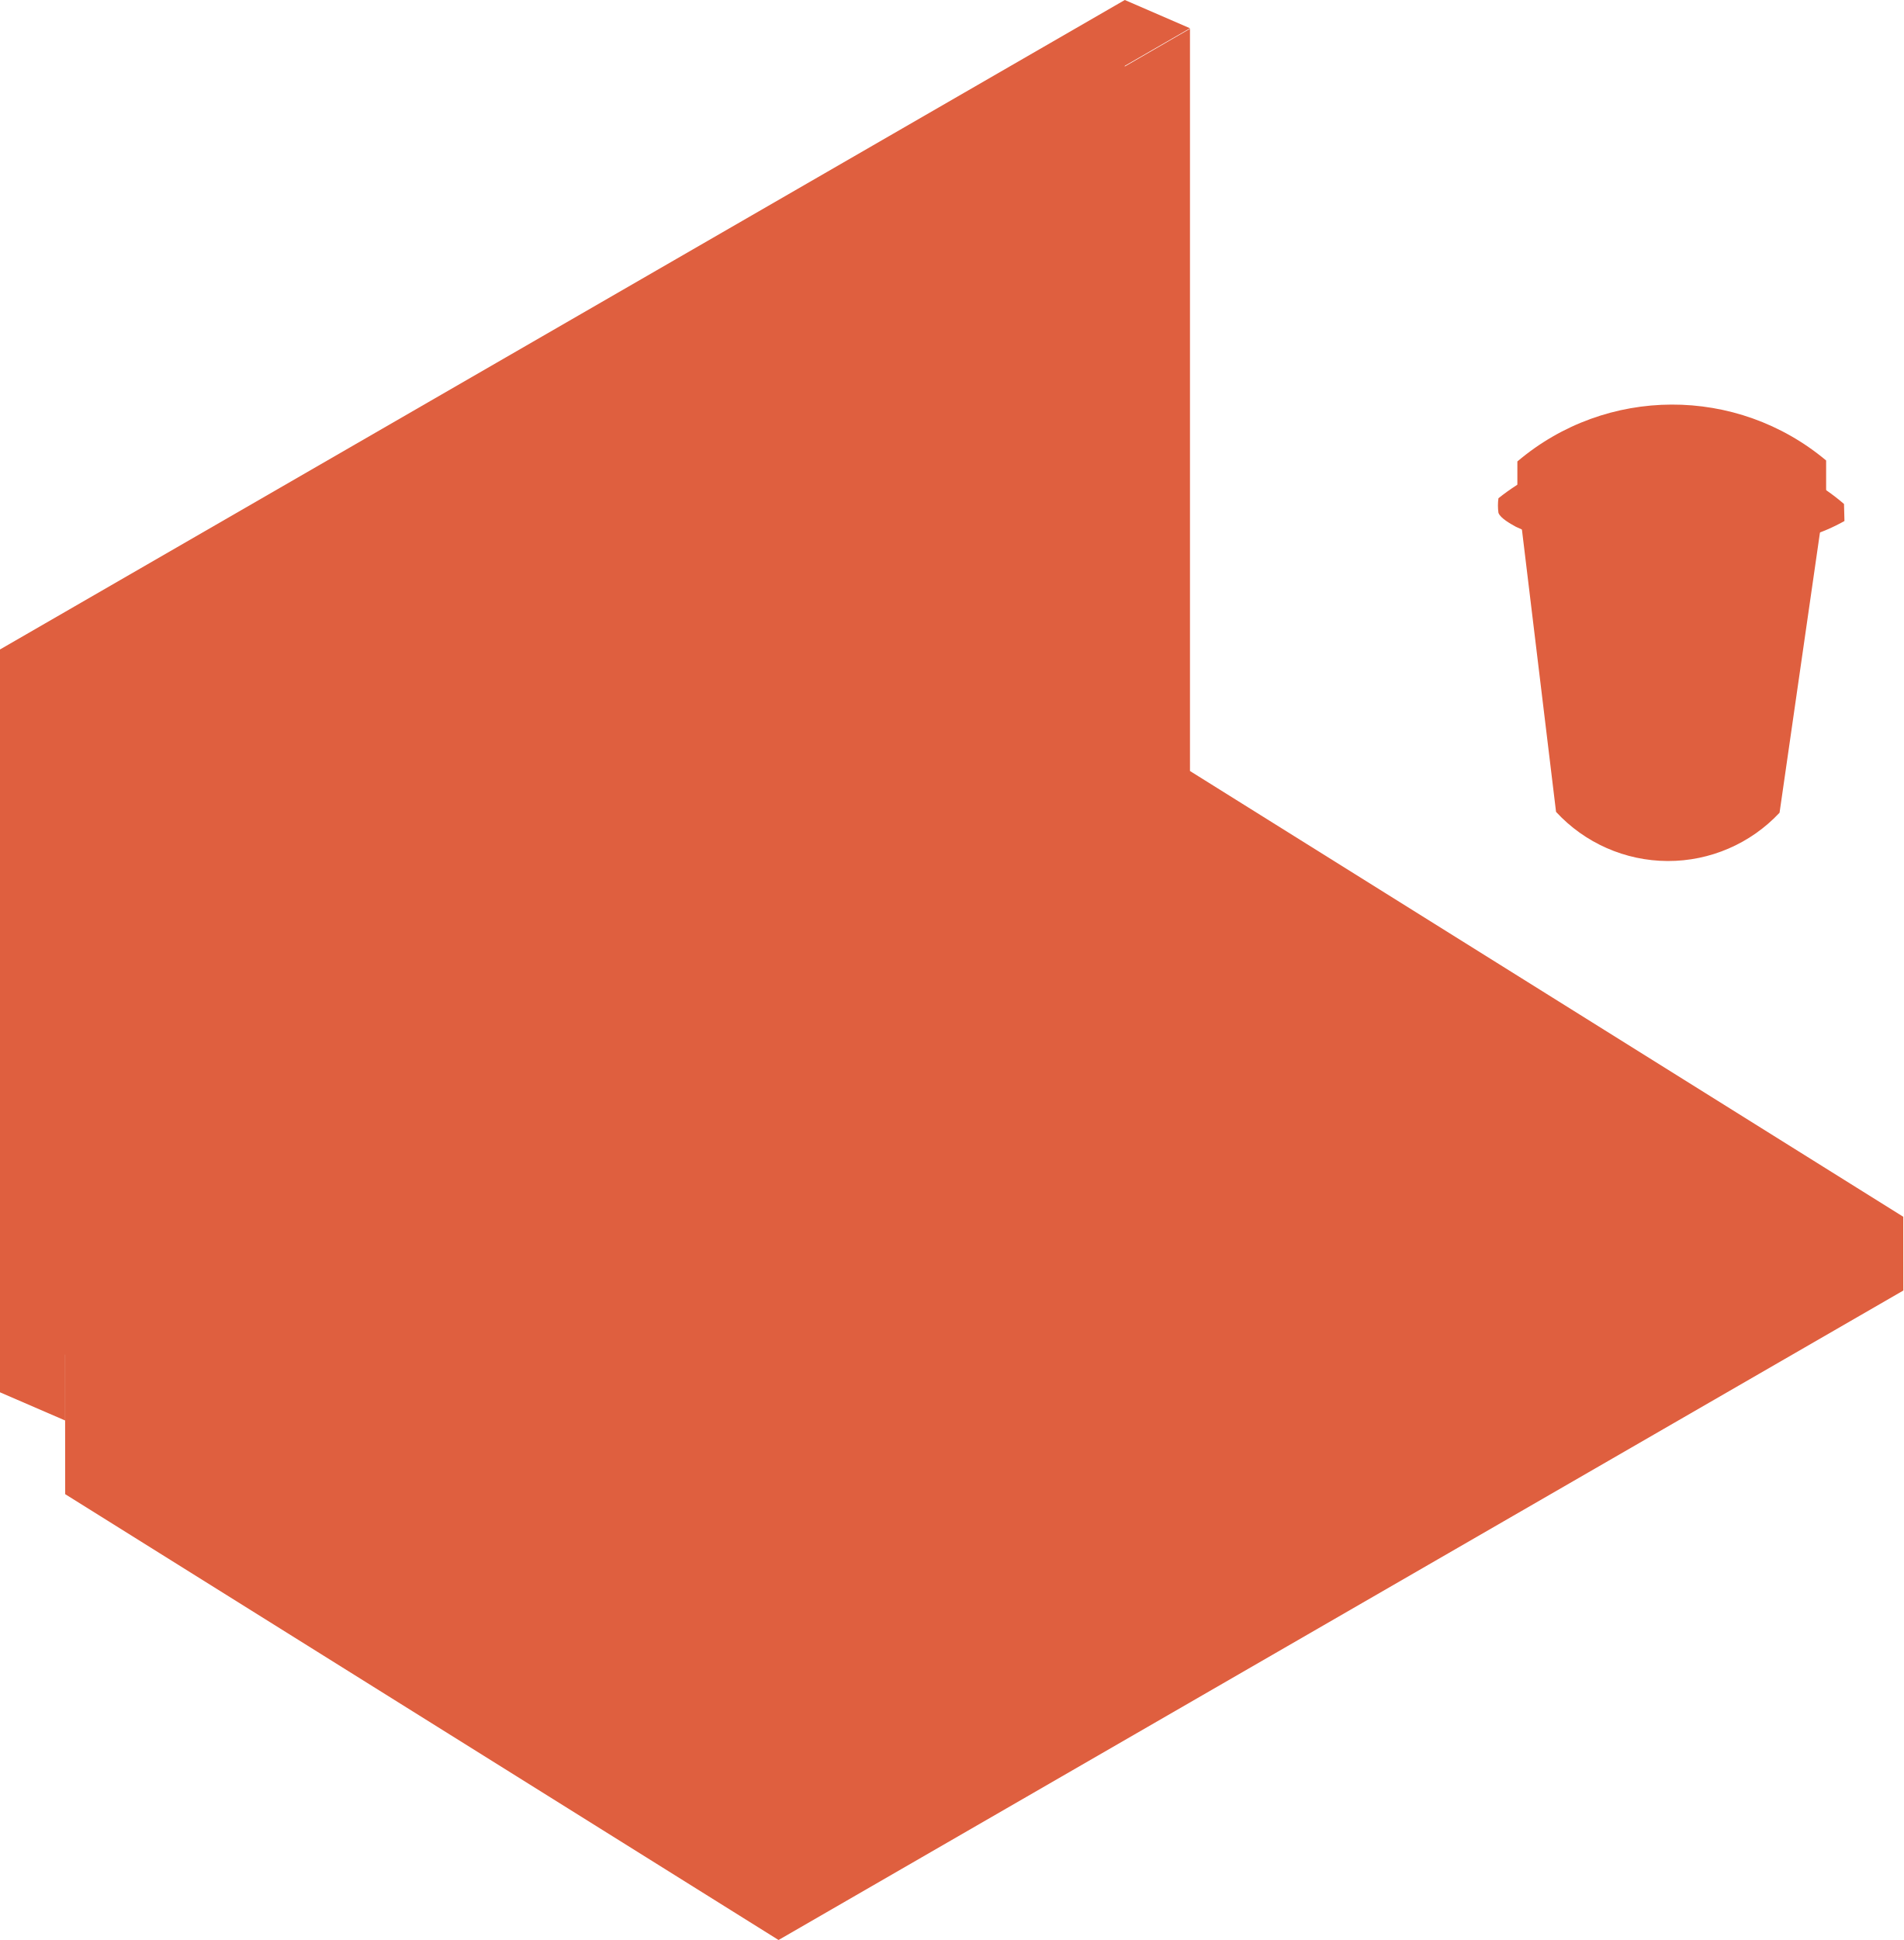
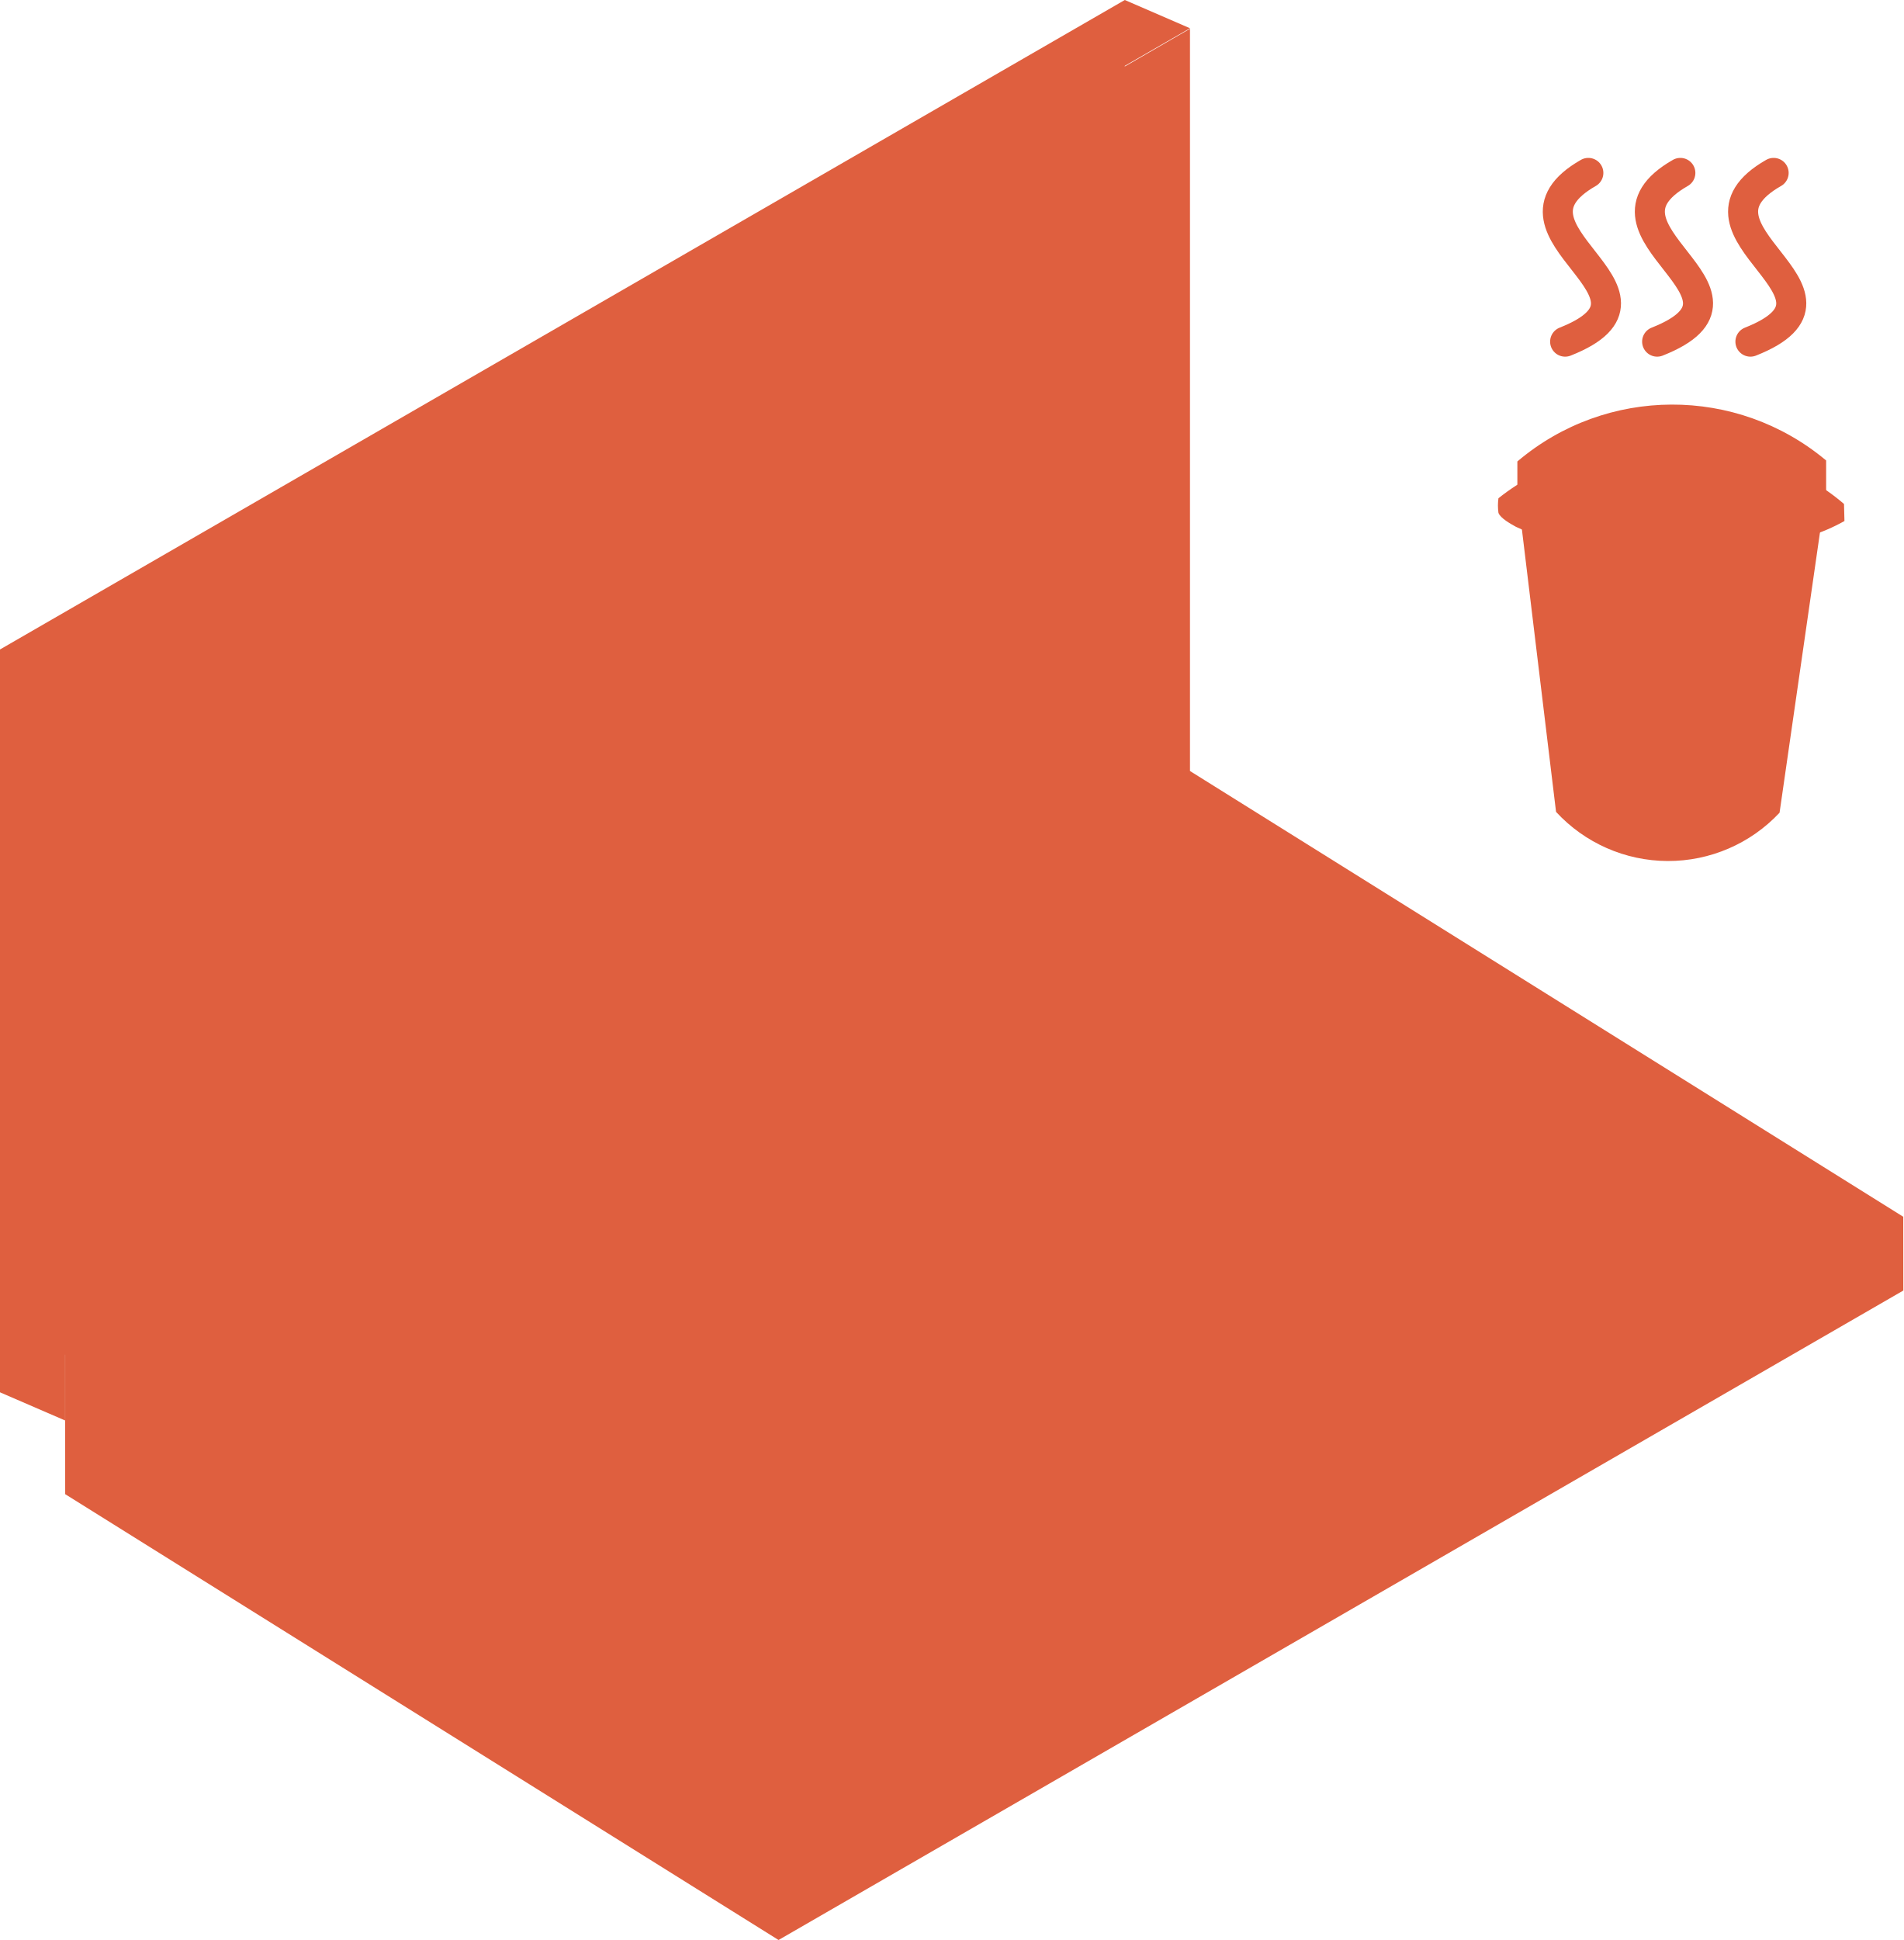
- <svg xmlns="http://www.w3.org/2000/svg" id="laptop" viewBox="0 0 253.42 258.26">
-   <path d="M371.07,314.32a20.31,20.31,0,0,1-29.76-.11L336.57,275h40.17" transform="translate(-134.13 -206.13)" style="fill: #df5f3f" />
-   <path d="M377.27,267.43a31.9,31.9,0,0,0-41.11.13v6.74l41.11.74Z" transform="translate(-134.13 -206.13)" style="fill: #df5f3f" />
-   <path d="M379.65,273.22c-5.79-5-14.29-8-22.9-8.11s-17.18,2.59-23.11,7.35a7,7,0,0,0,0,1.94c.26.72,1.61,1.46,2.33,1.86a19.71,19.71,0,0,0,7,1.87,145.45,145.45,0,0,0,16.55,1.15c6.93.09,14.15-.39,20.19-3.79" transform="translate(-134.13 -206.13)" style="fill: #df5f3f" />
-   <g>
-     <polygon points="8.68 180.34 8.67 180.34 8.67 189.1 8.68 189.09 8.68 180.34" style="fill: none" />
-     <polygon points="9.29 189.48 16.84 194.2 8.68 198.91 16.84 194.2 9.29 189.48" style="fill: none" />
-     <polygon points="253.41 161.98 158.44 102.64 158.44 3.83 149.76 8.85 149.76 8.77 158.44 3.76 149.76 0 0 86.46 0 185.35 8.67 189.1 8.67 180.34 8.68 180.34 8.68 189.09 8.67 189.1 8.68 198.91 16.84 194.2 9.29 189.48 16.84 194.2 8.68 198.91 103.66 258.26 253.42 171.8 253.41 161.98" style="fill: #df5f3f" />
+ <svg xmlns="http://www.w3.org/2000/svg" viewBox="0 0 253.42 258.26">
+   <g id="laptop">
+     <path d="M371.07,314.32a20.31,20.31,0,0,1-29.76-.11L336.57,275h40.17" transform="translate(-134.13 -206.13)" style="fill: #df5f3f" />
+     <path d="M377.27,267.43a31.9,31.9,0,0,0-41.11.13v6.74l41.11.74Z" transform="translate(-134.13 -206.13)" style="fill: #df5f3f" />
+     <path d="M379.65,273.22c-5.79-5-14.29-8-22.9-8.11s-17.18,2.59-23.11,7.35a7,7,0,0,0,0,1.94c.26.72,1.61,1.46,2.33,1.86a19.71,19.71,0,0,0,7,1.87,145.45,145.45,0,0,0,16.55,1.15c6.93.09,14.15-.39,20.19-3.79" transform="translate(-134.13 -206.13)" style="fill: #df5f3f" />
+     <g>
+       <polygon points="8.68 180.34 8.67 180.34 8.67 189.1 8.68 189.09 8.68 180.34" style="fill: none" />
+       <polygon points="9.29 189.48 16.84 194.2 8.68 198.91 16.84 194.2 9.29 189.48" style="fill: none" />
+       <polygon points="253.41 161.98 158.44 102.64 158.44 3.83 149.76 8.85 149.76 8.77 158.44 3.76 149.76 0 0 86.46 0 185.35 8.67 189.1 8.67 180.34 8.68 180.34 8.68 189.09 8.67 189.1 8.68 198.91 16.84 194.2 9.29 189.48 16.84 194.2 8.68 198.91 103.66 258.26 253.42 171.8 253.41 161.98" style="fill: #df5f3f" />
+     </g>
+   </g>
+   <g id="steam">
+     <path d="M370.28,229.15c-13.78,7.87,13.25,16-3.09,22.46" transform="translate(-134.13 -206.13)" style="fill: none;stroke: #df5f3f;stroke-linecap: round;stroke-linejoin: round;stroke-width: 4px" />
+     <path d="M357.86,229.15c-13.77,7.87,13.26,16-3.09,22.46" transform="translate(-134.13 -206.13)" style="fill: none;stroke: #df5f3f;stroke-linecap: round;stroke-linejoin: round;stroke-width: 4px" />
+     <path d="M345.61,229.15c-13.78,7.87,13.25,16-3.09,22.46" transform="translate(-134.13 -206.13)" style="fill: none;stroke: #df5f3f;stroke-linecap: round;stroke-linejoin: round;stroke-width: 4px" />
  </g>
</svg>
